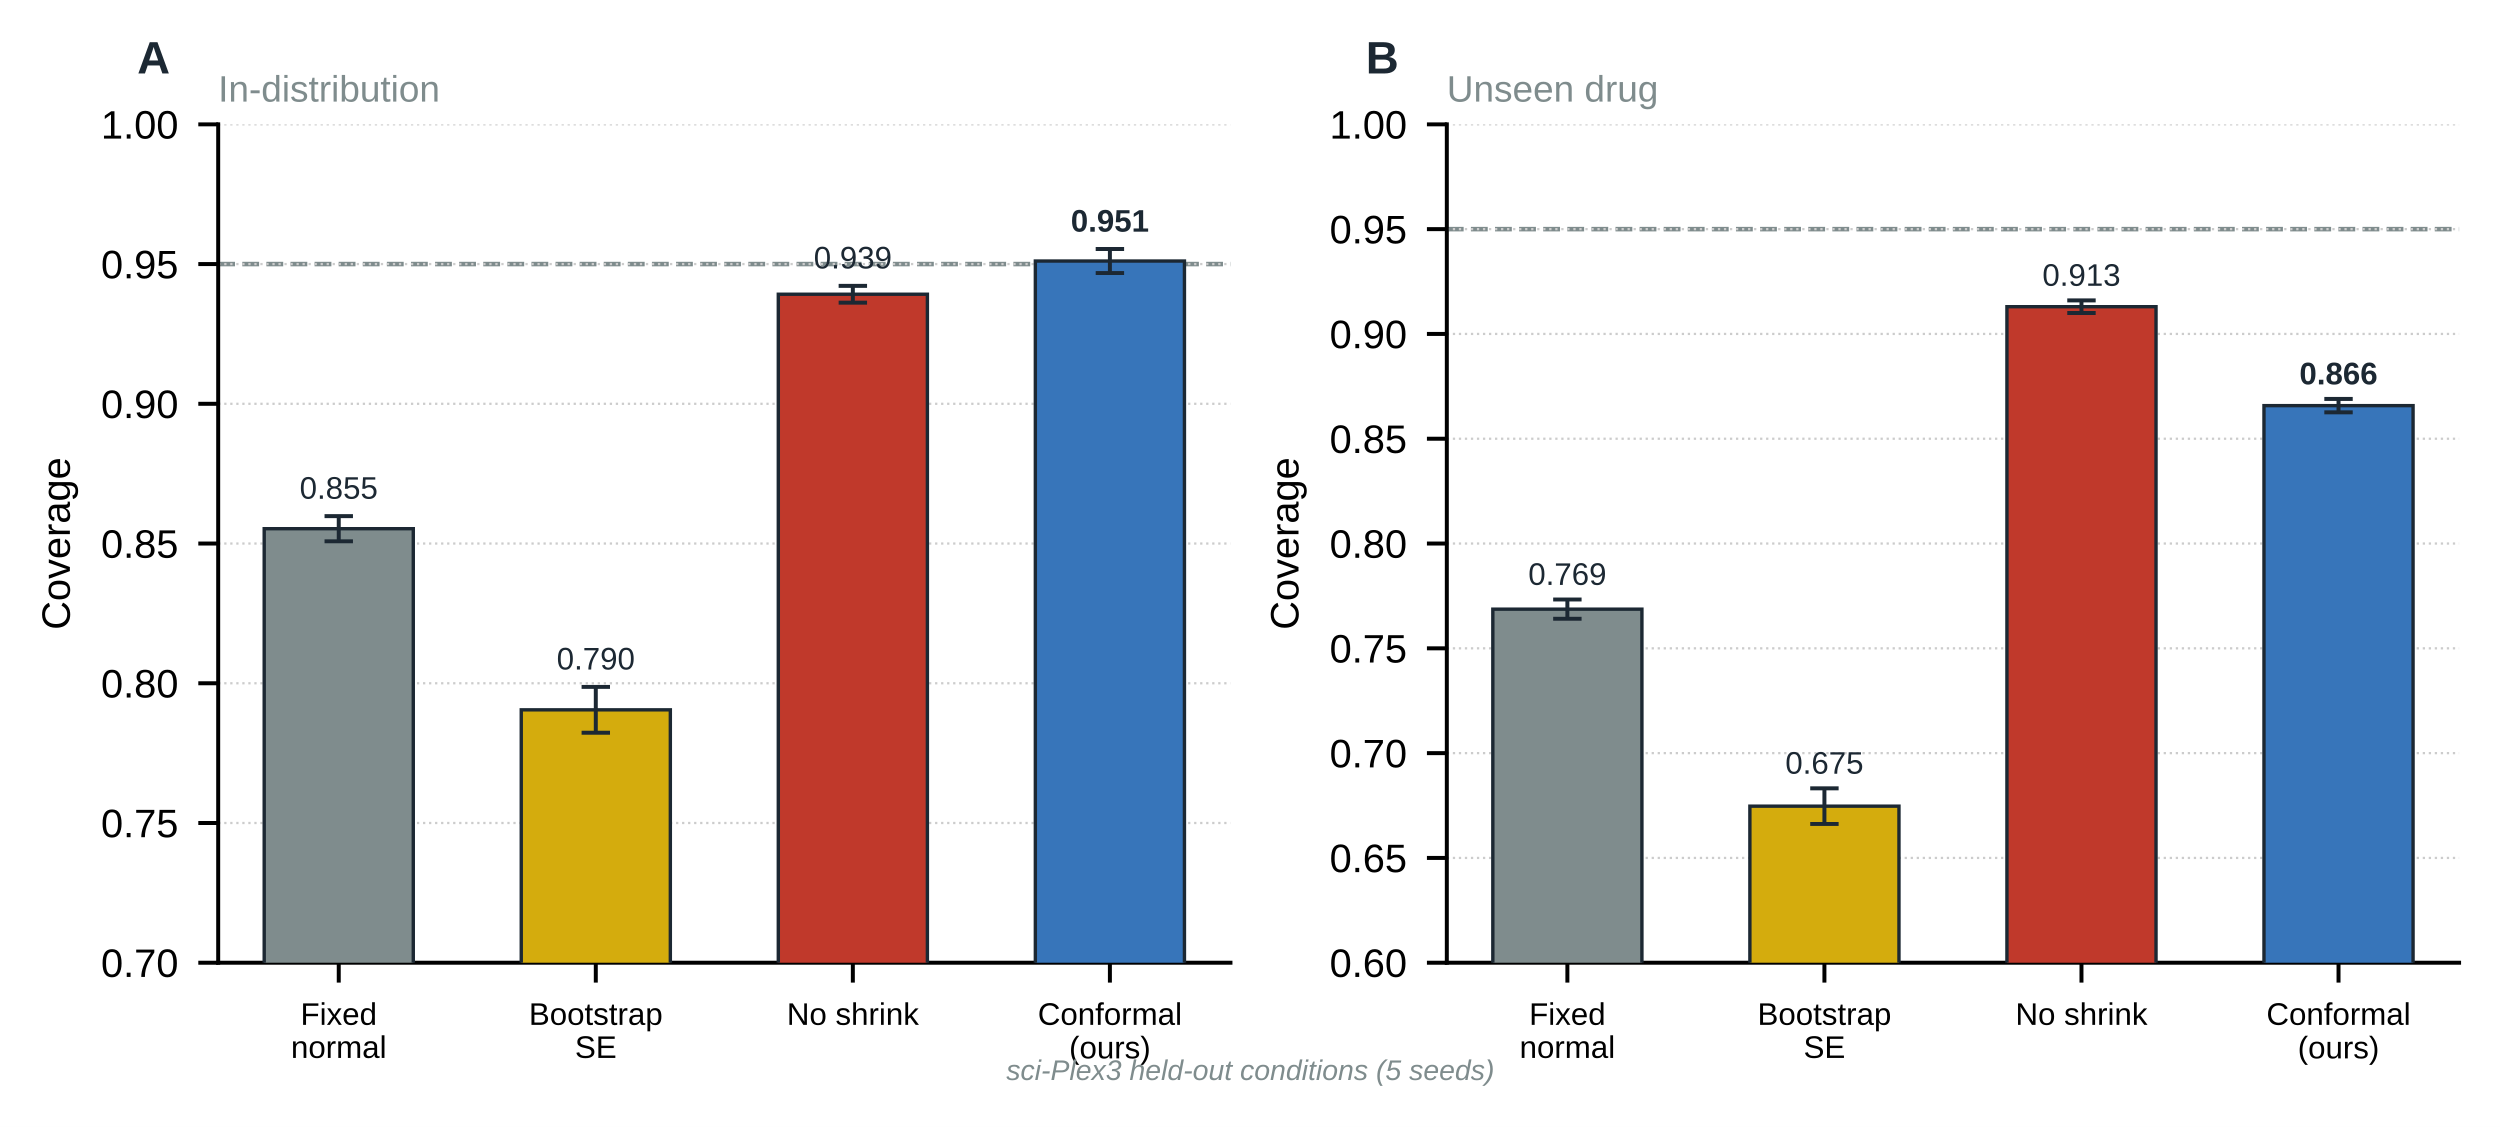
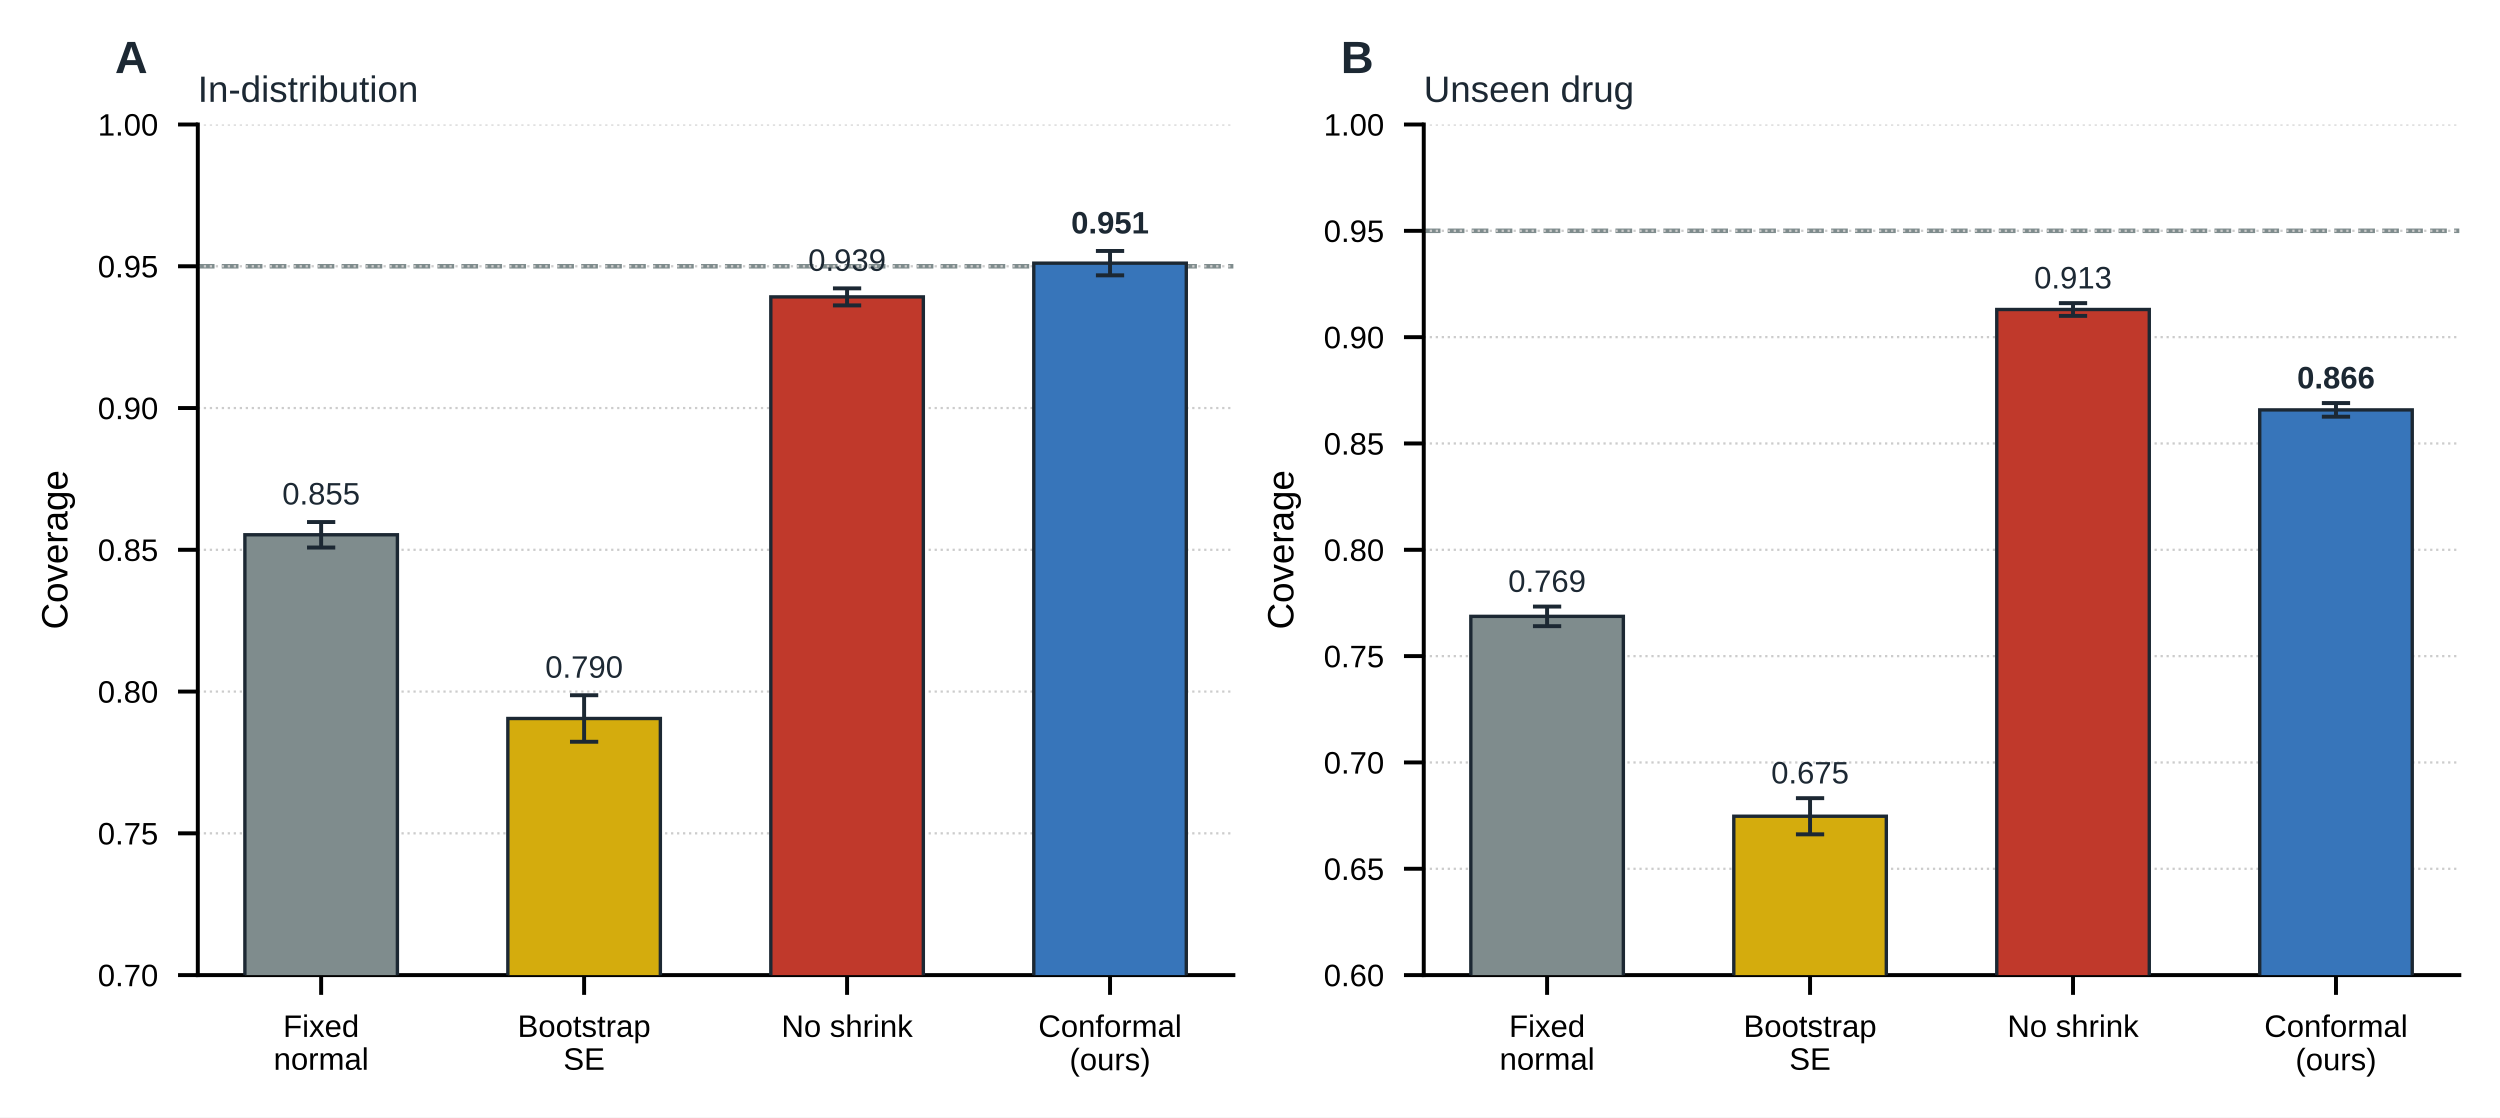
- <svg xmlns="http://www.w3.org/2000/svg" xmlns:xlink="http://www.w3.org/1999/xlink" width="439.892pt" height="198.288pt" viewBox="0 0 439.892 198.288" version="1.1">
+ <svg xmlns="http://www.w3.org/2000/svg" xmlns:xlink="http://www.w3.org/1999/xlink" width="442.383pt" height="197.739pt" viewBox="0 0 442.383 197.739" version="1.1">
  <defs>
    <style type="text/css">*{stroke-linejoin: round; stroke-linecap: butt}</style>
  </defs>
  <g id="figure_1">
    <g id="patch_1">
-       <path d="M 0 198.288  L 439.892 198.288  L 439.892 -0  L 0 -0  z " style="fill: #ffffff" />
+       <path d="M 0 197.739  L 442.383 197.739  L 442.383 0  L 0 0  z " style="fill: #ffffff" />
    </g>
    <g id="axes_1">
      <g id="patch_2">
-         <path d="M 38.392 169.397  L 216.507 169.397  L 216.507 21.881  L 38.392 21.881  z " style="fill: #ffffff" />
+         <path d="M 35.003 172.547  L 218.248 172.547  L 218.248 22.031  L 35.003 22.031  z " style="fill: #ffffff" />
      </g>
      <g id="line2d_1">
-         <path d="M 38.392 46.467  L 216.507 46.467  " clip-path="url(#pc725193082)" style="fill: none; stroke-dasharray: 2.96,1.28; stroke-dashoffset: 0; stroke: #7f8c8d; stroke-width: 0.8" />
+         <path d="M 35.003 47.117  L 218.248 47.117  " clip-path="url(#p42a625ec01)" style="fill: none; stroke-dasharray: 2.96,1.28; stroke-dashoffset: 0; stroke: #7f8c8d; stroke-width: 0.8" />
      </g>
      <g id="matplotlib.axis_1">
        <g id="xtick_1">
          <g id="line2d_2">
            <defs>
-               <path id="m125ea6225b" d="M 0 0  L 0 3.5  " style="stroke: #000000; stroke-width: 0.7" />
+               <path id="m4521c5d9b2" d="M 0 0  L 0 3.5  " style="stroke: #000000; stroke-width: 0.7" />
            </defs>
            <g>
-               <use xlink:href="#m125ea6225b" x="59.605" y="169.397" style="stroke: #000000; stroke-width: 0.7" />
+               <use xlink:href="#m4521c5d9b2" x="56.827" y="172.547" style="stroke: #000000; stroke-width: 0.7" />
            </g>
          </g>
          <g id="text_1">
-             <text style="font: 5.5px 'Arial', 'DejaVu Sans', 'Liberation Sans', sans-serif" transform="translate(52.88033 180.3337)">Fixed</text>
-             <text style="font: 5.5px 'Arial', 'DejaVu Sans', 'Liberation Sans', sans-serif" transform="translate(51.19939 186.1509)">normal</text>
+             <text style="font: 5.5px 'Arial', 'DejaVu Sans', 'Liberation Sans', sans-serif" transform="translate(50.10293 183.4837)">Fixed</text>
+             <text style="font: 5.5px 'Arial', 'DejaVu Sans', 'Liberation Sans', sans-serif" transform="translate(48.42199 189.3009)">normal</text>
          </g>
        </g>
        <g id="xtick_2">
          <g id="line2d_3">
            <g>
-               <use xlink:href="#m125ea6225b" x="104.834" y="169.397" style="stroke: #000000; stroke-width: 0.7" />
+               <use xlink:href="#m4521c5d9b2" x="103.36" y="172.547" style="stroke: #000000; stroke-width: 0.7" />
            </g>
          </g>
          <g id="text_2">
-             <text style="font: 5.5px 'Arial', 'DejaVu Sans', 'Liberation Sans', sans-serif" transform="translate(93.06433 180.3337)">Bootstrap</text>
-             <text style="font: 5.5px 'Arial', 'DejaVu Sans', 'Liberation Sans', sans-serif" transform="translate(101.1657 186.1509)">SE</text>
+             <text style="font: 5.5px 'Arial', 'DejaVu Sans', 'Liberation Sans', sans-serif" transform="translate(91.58962 183.4837)">Bootstrap</text>
+             <text style="font: 5.5px 'Arial', 'DejaVu Sans', 'Liberation Sans', sans-serif" transform="translate(99.69095 189.3009)">SE</text>
          </g>
        </g>
        <g id="xtick_3">
          <g id="line2d_4">
            <g>
-               <use xlink:href="#m125ea6225b" x="150.064" y="169.397" style="stroke: #000000; stroke-width: 0.7" />
+               <use xlink:href="#m4521c5d9b2" x="149.892" y="172.547" style="stroke: #000000; stroke-width: 0.7" />
            </g>
          </g>
          <g id="text_3">
-             <text style="font: 5.5px 'Arial', 'DejaVu Sans', 'Liberation Sans', sans-serif; text-anchor: middle" x="150.064" y="180.334" transform="rotate(-0 150.0641 180.3337)">No shrink</text>
+             <text style="font: 5.5px 'Arial', 'DejaVu Sans', 'Liberation Sans', sans-serif; text-anchor: middle" x="149.892" y="183.484" transform="rotate(-0 149.8921 183.4837)">No shrink</text>
          </g>
        </g>
        <g id="xtick_4">
          <g id="line2d_5">
            <g>
-               <use xlink:href="#m125ea6225b" x="195.294" y="169.397" style="stroke: #000000; stroke-width: 0.7" />
+               <use xlink:href="#m4521c5d9b2" x="196.425" y="172.547" style="stroke: #000000; stroke-width: 0.7" />
            </g>
          </g>
          <g id="text_4">
-             <text style="font: 5.5px 'Arial', 'DejaVu Sans', 'Liberation Sans', sans-serif" transform="translate(182.6096 180.3337)">Conformal</text>
-             <text style="font: 5.5px 'Arial', 'DejaVu Sans', 'Liberation Sans', sans-serif" transform="translate(188.1135 186.2314)">(ours)</text>
+             <text style="font: 5.5px 'Arial', 'DejaVu Sans', 'Liberation Sans', sans-serif" transform="translate(183.7403 183.4837)">Conformal</text>
+             <text style="font: 5.5px 'Arial', 'DejaVu Sans', 'Liberation Sans', sans-serif" transform="translate(189.2441 189.3814)">(ours)</text>
          </g>
        </g>
      </g>
      <g id="matplotlib.axis_2">
        <g id="ytick_1">
          <g id="line2d_6">
-             <path d="M 38.392 169.397  L 216.507 169.397  " clip-path="url(#pc725193082)" style="fill: none; stroke-dasharray: 0.4,0.66; stroke-dashoffset: 0; stroke: #cccccc; stroke-width: 0.4" />
+             <path d="M 35.003 172.547  L 218.248 172.547  " clip-path="url(#p42a625ec01)" style="fill: none; stroke-dasharray: 0.4,0.66; stroke-dashoffset: 0; stroke: #cccccc; stroke-width: 0.4" />
          </g>
          <g id="line2d_7">
            <defs>
-               <path id="ma4b1b950bd" d="M 0 0  L -3.5 0  " style="stroke: #000000; stroke-width: 0.7" />
+               <path id="m3a359bfdcd" d="M 0 0  L -3.5 0  " style="stroke: #000000; stroke-width: 0.7" />
            </defs>
            <g>
-               <use xlink:href="#ma4b1b950bd" x="38.392" y="169.397" style="stroke: #000000; stroke-width: 0.7" />
+               <use xlink:href="#m3a359bfdcd" x="35.003" y="172.547" style="stroke: #000000; stroke-width: 0.7" />
            </g>
          </g>
          <g id="text_5">
-             <text style="font: 7px 'Arial', 'DejaVu Sans', 'Liberation Sans', sans-serif; text-anchor: end" x="31.392" y="171.902" transform="rotate(-0 31.39172 171.9021)">0.70</text>
+             <text style="font: 5.5px 'Arial', 'DejaVu Sans', 'Liberation Sans', sans-serif; text-anchor: end" x="28.003" y="174.515" transform="rotate(-0 28.00336 174.5153)">0.70</text>
          </g>
        </g>
        <g id="ytick_2">
          <g id="line2d_8">
-             <path d="M 38.392 144.811  L 216.507 144.811  " clip-path="url(#pc725193082)" style="fill: none; stroke-dasharray: 0.4,0.66; stroke-dashoffset: 0; stroke: #cccccc; stroke-width: 0.4" />
+             <path d="M 35.003 147.461  L 218.248 147.461  " clip-path="url(#p42a625ec01)" style="fill: none; stroke-dasharray: 0.4,0.66; stroke-dashoffset: 0; stroke: #cccccc; stroke-width: 0.4" />
          </g>
          <g id="line2d_9">
            <g>
-               <use xlink:href="#ma4b1b950bd" x="38.392" y="144.811" style="stroke: #000000; stroke-width: 0.7" />
+               <use xlink:href="#m3a359bfdcd" x="35.003" y="147.461" style="stroke: #000000; stroke-width: 0.7" />
            </g>
          </g>
          <g id="text_6">
-             <text style="font: 7px 'Arial', 'DejaVu Sans', 'Liberation Sans', sans-serif; text-anchor: end" x="31.392" y="147.316" transform="rotate(-0 31.39172 147.3161)">0.75</text>
+             <text style="font: 5.5px 'Arial', 'DejaVu Sans', 'Liberation Sans', sans-serif; text-anchor: end" x="28.003" y="149.429" transform="rotate(-0 28.00336 149.4292)">0.75</text>
          </g>
        </g>
        <g id="ytick_3">
          <g id="line2d_10">
-             <path d="M 38.392 120.225  L 216.507 120.225  " clip-path="url(#pc725193082)" style="fill: none; stroke-dasharray: 0.4,0.66; stroke-dashoffset: 0; stroke: #cccccc; stroke-width: 0.4" />
+             <path d="M 35.003 122.375  L 218.248 122.375  " clip-path="url(#p42a625ec01)" style="fill: none; stroke-dasharray: 0.4,0.66; stroke-dashoffset: 0; stroke: #cccccc; stroke-width: 0.4" />
          </g>
          <g id="line2d_11">
            <g>
-               <use xlink:href="#ma4b1b950bd" x="38.392" y="120.225" style="stroke: #000000; stroke-width: 0.7" />
+               <use xlink:href="#m3a359bfdcd" x="35.003" y="122.375" style="stroke: #000000; stroke-width: 0.7" />
            </g>
          </g>
          <g id="text_7">
-             <text style="font: 7px 'Arial', 'DejaVu Sans', 'Liberation Sans', sans-serif; text-anchor: end" x="31.392" y="122.73" transform="rotate(-0 31.39172 122.7301)">0.80</text>
+             <text style="font: 5.5px 'Arial', 'DejaVu Sans', 'Liberation Sans', sans-serif; text-anchor: end" x="28.003" y="124.343" transform="rotate(-0 28.00336 124.3432)">0.80</text>
          </g>
        </g>
        <g id="ytick_4">
          <g id="line2d_12">
-             <path d="M 38.392 95.639  L 216.507 95.639  " clip-path="url(#pc725193082)" style="fill: none; stroke-dasharray: 0.4,0.66; stroke-dashoffset: 0; stroke: #cccccc; stroke-width: 0.4" />
+             <path d="M 35.003 97.289  L 218.248 97.289  " clip-path="url(#p42a625ec01)" style="fill: none; stroke-dasharray: 0.4,0.66; stroke-dashoffset: 0; stroke: #cccccc; stroke-width: 0.4" />
          </g>
          <g id="line2d_13">
            <g>
-               <use xlink:href="#ma4b1b950bd" x="38.392" y="95.639" style="stroke: #000000; stroke-width: 0.7" />
+               <use xlink:href="#m3a359bfdcd" x="35.003" y="97.289" style="stroke: #000000; stroke-width: 0.7" />
            </g>
          </g>
          <g id="text_8">
-             <text style="font: 7px 'Arial', 'DejaVu Sans', 'Liberation Sans', sans-serif; text-anchor: end" x="31.392" y="98.144" transform="rotate(-0 31.39172 98.14406)">0.85</text>
+             <text style="font: 5.5px 'Arial', 'DejaVu Sans', 'Liberation Sans', sans-serif; text-anchor: end" x="28.003" y="99.257" transform="rotate(-0 28.00336 99.25723)">0.85</text>
          </g>
        </g>
        <g id="ytick_5">
          <g id="line2d_14">
-             <path d="M 38.392 71.053  L 216.507 71.053  " clip-path="url(#pc725193082)" style="fill: none; stroke-dasharray: 0.4,0.66; stroke-dashoffset: 0; stroke: #cccccc; stroke-width: 0.4" />
+             <path d="M 35.003 72.203  L 218.248 72.203  " clip-path="url(#p42a625ec01)" style="fill: none; stroke-dasharray: 0.4,0.66; stroke-dashoffset: 0; stroke: #cccccc; stroke-width: 0.4" />
          </g>
          <g id="line2d_15">
            <g>
-               <use xlink:href="#ma4b1b950bd" x="38.392" y="71.053" style="stroke: #000000; stroke-width: 0.7" />
+               <use xlink:href="#m3a359bfdcd" x="35.003" y="72.203" style="stroke: #000000; stroke-width: 0.7" />
            </g>
          </g>
          <g id="text_9">
-             <text style="font: 7px 'Arial', 'DejaVu Sans', 'Liberation Sans', sans-serif; text-anchor: end" x="31.392" y="73.558" transform="rotate(-0 31.39172 73.55805)">0.90</text>
+             <text style="font: 5.5px 'Arial', 'DejaVu Sans', 'Liberation Sans', sans-serif; text-anchor: end" x="28.003" y="74.171" transform="rotate(-0 28.00336 74.17122)">0.90</text>
          </g>
        </g>
        <g id="ytick_6">
          <g id="line2d_16">
-             <path d="M 38.392 46.467  L 216.507 46.467  " clip-path="url(#pc725193082)" style="fill: none; stroke-dasharray: 0.4,0.66; stroke-dashoffset: 0; stroke: #cccccc; stroke-width: 0.4" />
+             <path d="M 35.003 47.117  L 218.248 47.117  " clip-path="url(#p42a625ec01)" style="fill: none; stroke-dasharray: 0.4,0.66; stroke-dashoffset: 0; stroke: #cccccc; stroke-width: 0.4" />
          </g>
          <g id="line2d_17">
            <g>
-               <use xlink:href="#ma4b1b950bd" x="38.392" y="46.467" style="stroke: #000000; stroke-width: 0.7" />
+               <use xlink:href="#m3a359bfdcd" x="35.003" y="47.117" style="stroke: #000000; stroke-width: 0.7" />
            </g>
          </g>
          <g id="text_10">
-             <text style="font: 7px 'Arial', 'DejaVu Sans', 'Liberation Sans', sans-serif; text-anchor: end" x="31.392" y="48.972" transform="rotate(-0 31.39172 48.97205)">0.95</text>
+             <text style="font: 5.5px 'Arial', 'DejaVu Sans', 'Liberation Sans', sans-serif; text-anchor: end" x="28.003" y="49.085" transform="rotate(-0 28.00336 49.08521)">0.95</text>
          </g>
        </g>
        <g id="ytick_7">
          <g id="line2d_18">
-             <path d="M 38.392 21.881  L 216.507 21.881  " clip-path="url(#pc725193082)" style="fill: none; stroke-dasharray: 0.4,0.66; stroke-dashoffset: 0; stroke: #cccccc; stroke-width: 0.4" />
+             <path d="M 35.003 22.031  L 218.248 22.031  " clip-path="url(#p42a625ec01)" style="fill: none; stroke-dasharray: 0.4,0.66; stroke-dashoffset: 0; stroke: #cccccc; stroke-width: 0.4" />
          </g>
          <g id="line2d_19">
            <g>
-               <use xlink:href="#ma4b1b950bd" x="38.392" y="21.881" style="stroke: #000000; stroke-width: 0.7" />
+               <use xlink:href="#m3a359bfdcd" x="35.003" y="22.031" style="stroke: #000000; stroke-width: 0.7" />
            </g>
          </g>
          <g id="text_11">
-             <text style="font: 7px 'Arial', 'DejaVu Sans', 'Liberation Sans', sans-serif; text-anchor: end" x="31.392" y="24.386" transform="rotate(-0 31.39172 24.38604)">1.00</text>
+             <text style="font: 5.5px 'Arial', 'DejaVu Sans', 'Liberation Sans', sans-serif; text-anchor: end" x="28.003" y="23.999" transform="rotate(-0 28.00336 23.9992)">1.00</text>
          </g>
        </g>
        <g id="text_12">
-           <text style="font: 7px 'Arial', 'DejaVu Sans', 'Liberation Sans', sans-serif; text-anchor: middle" x="12.296" y="95.639" transform="rotate(-90 12.29578 95.63883)">Coverage</text>
+           <text style="font: 6.5px 'Arial', 'DejaVu Sans', 'Liberation Sans', sans-serif; text-anchor: middle" x="11.932" y="97.289" transform="rotate(-90 11.9318 97.28883)">Coverage</text>
        </g>
      </g>
      <g id="patch_3">
-         <path d="M 38.392 169.397  L 38.392 21.881  " style="fill: none; stroke: #000000; stroke-width: 0.7; stroke-linejoin: miter; stroke-linecap: square" />
+         <path d="M 35.003 172.547  L 35.003 22.031  " style="fill: none; stroke: #000000; stroke-width: 0.7; stroke-linejoin: miter; stroke-linecap: square" />
      </g>
      <g id="patch_4">
-         <path d="M 38.392 169.397  L 216.507 169.397  " style="fill: none; stroke: #000000; stroke-width: 0.7; stroke-linejoin: miter; stroke-linecap: square" />
+         <path d="M 35.003 172.547  L 218.248 172.547  " style="fill: none; stroke: #000000; stroke-width: 0.7; stroke-linejoin: miter; stroke-linecap: square" />
      </g>
      <g id="patch_5">
-         <path d="M 46.488 513.601  L 72.721 513.601  L 72.721 93.033  L 46.488 93.033  z " clip-path="url(#pc725193082)" style="fill: #7f8c8d; stroke: #1c2833; stroke-width: 0.6; stroke-linejoin: miter" />
+         <path d="M 43.333 523.751  L 70.322 523.751  L 70.322 94.63  L 43.333 94.63  z " clip-path="url(#p42a625ec01)" style="fill: #7f8c8d; stroke: #1c2833; stroke-width: 0.6; stroke-linejoin: miter" />
      </g>
      <g id="patch_6">
-         <path d="M 91.718 513.601  L 117.951 513.601  L 117.951 124.896  L 91.718 124.896  z " clip-path="url(#pc725193082)" style="fill: #d4ac0d; stroke: #1c2833; stroke-width: 0.6; stroke-linejoin: miter" />
+         <path d="M 89.865 523.751  L 116.854 523.751  L 116.854 127.141  L 89.865 127.141  z " clip-path="url(#p42a625ec01)" style="fill: #d4ac0d; stroke: #1c2833; stroke-width: 0.6; stroke-linejoin: miter" />
      </g>
      <g id="patch_7">
-         <path d="M 136.948 513.601  L 163.181 513.601  L 163.181 51.777  L 136.948 51.777  z " clip-path="url(#pc725193082)" style="fill: #c0392b; stroke: #1c2833; stroke-width: 0.6; stroke-linejoin: miter" />
+         <path d="M 136.398 523.751  L 163.387 523.751  L 163.387 52.535  L 136.398 52.535  z " clip-path="url(#p42a625ec01)" style="fill: #c0392b; stroke: #1c2833; stroke-width: 0.6; stroke-linejoin: miter" />
      </g>
      <g id="patch_8">
-         <path d="M 182.177 513.601  L 208.411 513.601  L 208.411 45.926  L 182.177 45.926  z " clip-path="url(#pc725193082)" style="fill: #3775ba; stroke: #1c2833; stroke-width: 0.6; stroke-linejoin: miter" />
+         <path d="M 182.93 523.751  L 209.919 523.751  L 209.919 46.565  L 182.93 46.565  z " clip-path="url(#p42a625ec01)" style="fill: #3775ba; stroke: #1c2833; stroke-width: 0.6; stroke-linejoin: miter" />
      </g>
      <g id="text_13">
-         <text style="fill: #1c2833; font: 5.5px 'Arial', 'DejaVu Sans', 'Liberation Sans', sans-serif; text-anchor: middle" x="59.605" y="87.76" transform="rotate(-0 59.60451 87.75997)">0.855</text>
+         <text style="fill: #1c2833; font: 5.5px 'Arial', 'DejaVu Sans', 'Liberation Sans', sans-serif; text-anchor: middle" x="56.827" y="89.272" transform="rotate(-0 56.82711 89.27197)">0.855</text>
      </g>
      <g id="text_14">
-         <text style="fill: #1c2833; font: 5.5px 'Arial', 'DejaVu Sans', 'Liberation Sans', sans-serif; text-anchor: middle" x="104.834" y="117.804" transform="rotate(-0 104.8343 117.8041)">0.790</text>
+         <text style="fill: #1c2833; font: 5.5px 'Arial', 'DejaVu Sans', 'Liberation Sans', sans-serif; text-anchor: middle" x="103.36" y="119.927" transform="rotate(-0 103.3596 119.9271)">0.790</text>
      </g>
      <g id="text_15">
-         <text style="fill: #1c2833; font: 5.5px 'Arial', 'DejaVu Sans', 'Liberation Sans', sans-serif; text-anchor: middle" x="150.064" y="47.242" transform="rotate(-0 150.0641 47.24222)">0.939</text>
+         <text style="fill: #1c2833; font: 5.5px 'Arial', 'DejaVu Sans', 'Liberation Sans', sans-serif; text-anchor: middle" x="149.892" y="47.93" transform="rotate(-0 149.8921 47.93022)">0.939</text>
      </g>
      <g id="text_16">
-         <text style="fill: #1c2833; font: 700 5.5px 'Arial', 'DejaVu Sans', 'Liberation Sans', sans-serif; text-anchor: middle" x="195.294" y="40.759" transform="rotate(-0 195.294 40.75925)">0.951</text>
+         <text style="fill: #1c2833; font: 700 5.5px 'Arial', 'DejaVu Sans', 'Liberation Sans', sans-serif; text-anchor: middle" x="196.425" y="41.315" transform="rotate(-0 196.4247 41.31525)">0.951</text>
      </g>
      <g id="text_17">
-         <text style="fill: #1c2833; font: 700 8px 'Arial', 'DejaVu Sans', 'Liberation Sans', sans-serif; text-anchor: start" x="24.143" y="12.926" transform="rotate(-0 24.14252 12.92625)">A</text>
+         <text style="fill: #1c2833; font: 700 8px 'Arial', 'DejaVu Sans', 'Liberation Sans', sans-serif; text-anchor: start" x="20.344" y="12.926" transform="rotate(-0 20.34376 12.92625)">A</text>
      </g>
      <g id="text_18">
-         <text style="fill: #7f8c8d; font: 6.5px 'Arial', 'DejaVu Sans', 'Liberation Sans', sans-serif; text-anchor: start" x="38.392" y="17.881" transform="rotate(-0 38.39172 17.8808)">In-distribution</text>
+         <text style="fill: #1c2833; font: 6.5px 'Arial', 'DejaVu Sans', 'Liberation Sans', sans-serif; text-anchor: start" x="35.003" y="18.031" transform="rotate(-0 35.00336 18.0308)">In-distribution</text>
      </g>
      <g id="LineCollection_1">
-         <path d="M 59.605 95.245  L 59.605 90.82  " clip-path="url(#pc725193082)" style="fill: none; stroke: #1c2833; stroke-width: 0.7" />
-         <path d="M 104.834 128.928  L 104.834 120.864  " clip-path="url(#pc725193082)" style="fill: none; stroke: #1c2833; stroke-width: 0.7" />
-         <path d="M 150.064 53.253  L 150.064 50.302  " clip-path="url(#pc725193082)" style="fill: none; stroke: #1c2833; stroke-width: 0.7" />
-         <path d="M 195.294 48.04  L 195.294 43.812  " clip-path="url(#pc725193082)" style="fill: none; stroke: #1c2833; stroke-width: 0.7" />
+         <path d="M 56.827 96.887  L 56.827 92.372  " clip-path="url(#p42a625ec01)" style="fill: none; stroke: #1c2833; stroke-width: 0.7" />
+         <path d="M 103.36 131.255  L 103.36 123.027  " clip-path="url(#p42a625ec01)" style="fill: none; stroke: #1c2833; stroke-width: 0.7" />
+         <path d="M 149.892 54.041  L 149.892 51.03  " clip-path="url(#p42a625ec01)" style="fill: none; stroke: #1c2833; stroke-width: 0.7" />
+         <path d="M 196.425 48.722  L 196.425 44.408  " clip-path="url(#p42a625ec01)" style="fill: none; stroke: #1c2833; stroke-width: 0.7" />
      </g>
      <g id="line2d_20">
        <defs>
-           <path id="mcd67c78ed5" d="M 2.5 0  L -2.5 -0  " style="stroke: #1c2833; stroke-width: 0.7" />
+           <path id="m7780a37cf4" d="M 2.5 0  L -2.5 -0  " style="stroke: #1c2833; stroke-width: 0.7" />
        </defs>
-         <g clip-path="url(#pc725193082)">
-           <use xlink:href="#mcd67c78ed5" x="59.605" y="95.245" style="fill: #1c2833; stroke: #1c2833; stroke-width: 0.7" />
-           <use xlink:href="#mcd67c78ed5" x="104.834" y="128.928" style="fill: #1c2833; stroke: #1c2833; stroke-width: 0.7" />
-           <use xlink:href="#mcd67c78ed5" x="150.064" y="53.253" style="fill: #1c2833; stroke: #1c2833; stroke-width: 0.7" />
-           <use xlink:href="#mcd67c78ed5" x="195.294" y="48.04" style="fill: #1c2833; stroke: #1c2833; stroke-width: 0.7" />
+         <g clip-path="url(#p42a625ec01)">
+           <use xlink:href="#m7780a37cf4" x="56.827" y="96.887" style="fill: #1c2833; stroke: #1c2833; stroke-width: 0.7" />
+           <use xlink:href="#m7780a37cf4" x="103.36" y="131.255" style="fill: #1c2833; stroke: #1c2833; stroke-width: 0.7" />
+           <use xlink:href="#m7780a37cf4" x="149.892" y="54.041" style="fill: #1c2833; stroke: #1c2833; stroke-width: 0.7" />
+           <use xlink:href="#m7780a37cf4" x="196.425" y="48.722" style="fill: #1c2833; stroke: #1c2833; stroke-width: 0.7" />
        </g>
      </g>
      <g id="line2d_21">
-         <g clip-path="url(#pc725193082)">
-           <use xlink:href="#mcd67c78ed5" x="59.605" y="90.82" style="fill: #1c2833; stroke: #1c2833; stroke-width: 0.7" />
-           <use xlink:href="#mcd67c78ed5" x="104.834" y="120.864" style="fill: #1c2833; stroke: #1c2833; stroke-width: 0.7" />
-           <use xlink:href="#mcd67c78ed5" x="150.064" y="50.302" style="fill: #1c2833; stroke: #1c2833; stroke-width: 0.7" />
-           <use xlink:href="#mcd67c78ed5" x="195.294" y="43.812" style="fill: #1c2833; stroke: #1c2833; stroke-width: 0.7" />
+         <g clip-path="url(#p42a625ec01)">
+           <use xlink:href="#m7780a37cf4" x="56.827" y="92.372" style="fill: #1c2833; stroke: #1c2833; stroke-width: 0.7" />
+           <use xlink:href="#m7780a37cf4" x="103.36" y="123.027" style="fill: #1c2833; stroke: #1c2833; stroke-width: 0.7" />
+           <use xlink:href="#m7780a37cf4" x="149.892" y="51.03" style="fill: #1c2833; stroke: #1c2833; stroke-width: 0.7" />
+           <use xlink:href="#m7780a37cf4" x="196.425" y="44.408" style="fill: #1c2833; stroke: #1c2833; stroke-width: 0.7" />
        </g>
      </g>
    </g>
    <g id="axes_2">
      <g id="patch_9">
-         <path d="M 254.577 169.397  L 432.692 169.397  L 432.692 21.881  L 254.577 21.881  z " style="fill: #ffffff" />
+         <path d="M 251.938 172.547  L 435.183 172.547  L 435.183 22.031  L 251.938 22.031  z " style="fill: #ffffff" />
      </g>
      <g id="line2d_22">
-         <path d="M 254.577 40.32  L 432.692 40.32  " clip-path="url(#p5e04d0dfff)" style="fill: none; stroke-dasharray: 2.96,1.28; stroke-dashoffset: 0; stroke: #7f8c8d; stroke-width: 0.8" />
+         <path d="M 251.938 40.845  L 435.183 40.845  " clip-path="url(#pa35347f9c4)" style="fill: none; stroke-dasharray: 2.96,1.28; stroke-dashoffset: 0; stroke: #7f8c8d; stroke-width: 0.8" />
      </g>
      <g id="matplotlib.axis_3">
        <g id="xtick_5">
          <g id="line2d_23">
            <g>
-               <use xlink:href="#m125ea6225b" x="275.79" y="169.397" style="stroke: #000000; stroke-width: 0.7" />
+               <use xlink:href="#m4521c5d9b2" x="273.762" y="172.547" style="stroke: #000000; stroke-width: 0.7" />
            </g>
          </g>
          <g id="text_19">
-             <text style="font: 5.5px 'Arial', 'DejaVu Sans', 'Liberation Sans', sans-serif" transform="translate(269.0654 180.3337)">Fixed</text>
-             <text style="font: 5.5px 'Arial', 'DejaVu Sans', 'Liberation Sans', sans-serif" transform="translate(267.3844 186.1509)">normal</text>
+             <text style="font: 5.5px 'Arial', 'DejaVu Sans', 'Liberation Sans', sans-serif" transform="translate(267.038 183.4837)">Fixed</text>
+             <text style="font: 5.5px 'Arial', 'DejaVu Sans', 'Liberation Sans', sans-serif" transform="translate(265.357 189.3009)">normal</text>
          </g>
        </g>
        <g id="xtick_6">
          <g id="line2d_24">
            <g>
-               <use xlink:href="#m125ea6225b" x="321.019" y="169.397" style="stroke: #000000; stroke-width: 0.7" />
+               <use xlink:href="#m4521c5d9b2" x="320.295" y="172.547" style="stroke: #000000; stroke-width: 0.7" />
            </g>
          </g>
          <g id="text_20">
-             <text style="font: 5.5px 'Arial', 'DejaVu Sans', 'Liberation Sans', sans-serif" transform="translate(309.2494 180.3337)">Bootstrap</text>
-             <text style="font: 5.5px 'Arial', 'DejaVu Sans', 'Liberation Sans', sans-serif" transform="translate(317.3507 186.1509)">SE</text>
+             <text style="font: 5.5px 'Arial', 'DejaVu Sans', 'Liberation Sans', sans-serif" transform="translate(308.5247 183.4837)">Bootstrap</text>
+             <text style="font: 5.5px 'Arial', 'DejaVu Sans', 'Liberation Sans', sans-serif" transform="translate(316.626 189.3009)">SE</text>
          </g>
        </g>
        <g id="xtick_7">
          <g id="line2d_25">
            <g>
-               <use xlink:href="#m125ea6225b" x="366.249" y="169.397" style="stroke: #000000; stroke-width: 0.7" />
+               <use xlink:href="#m4521c5d9b2" x="366.827" y="172.547" style="stroke: #000000; stroke-width: 0.7" />
            </g>
          </g>
          <g id="text_21">
-             <text style="font: 5.5px 'Arial', 'DejaVu Sans', 'Liberation Sans', sans-serif; text-anchor: middle" x="366.249" y="180.334" transform="rotate(-0 366.2492 180.3337)">No shrink</text>
+             <text style="font: 5.5px 'Arial', 'DejaVu Sans', 'Liberation Sans', sans-serif; text-anchor: middle" x="366.827" y="183.484" transform="rotate(-0 366.8272 183.4837)">No shrink</text>
          </g>
        </g>
        <g id="xtick_8">
          <g id="line2d_26">
            <g>
-               <use xlink:href="#m125ea6225b" x="411.479" y="169.397" style="stroke: #000000; stroke-width: 0.7" />
+               <use xlink:href="#m4521c5d9b2" x="413.36" y="172.547" style="stroke: #000000; stroke-width: 0.7" />
            </g>
          </g>
          <g id="text_22">
-             <text style="font: 5.5px 'Arial', 'DejaVu Sans', 'Liberation Sans', sans-serif" transform="translate(398.7946 180.3337)">Conformal</text>
-             <text style="font: 5.5px 'Arial', 'DejaVu Sans', 'Liberation Sans', sans-serif" transform="translate(404.2985 186.2314)">(ours)</text>
+             <text style="font: 5.5px 'Arial', 'DejaVu Sans', 'Liberation Sans', sans-serif" transform="translate(400.6753 183.4837)">Conformal</text>
+             <text style="font: 5.5px 'Arial', 'DejaVu Sans', 'Liberation Sans', sans-serif" transform="translate(406.1792 189.3814)">(ours)</text>
          </g>
        </g>
      </g>
      <g id="matplotlib.axis_4">
        <g id="ytick_8">
          <g id="line2d_27">
-             <path d="M 254.577 169.397  L 432.692 169.397  " clip-path="url(#p5e04d0dfff)" style="fill: none; stroke-dasharray: 0.4,0.66; stroke-dashoffset: 0; stroke: #cccccc; stroke-width: 0.4" />
+             <path d="M 251.938 172.547  L 435.183 172.547  " clip-path="url(#pa35347f9c4)" style="fill: none; stroke-dasharray: 0.4,0.66; stroke-dashoffset: 0; stroke: #cccccc; stroke-width: 0.4" />
          </g>
          <g id="line2d_28">
            <g>
-               <use xlink:href="#ma4b1b950bd" x="254.577" y="169.397" style="stroke: #000000; stroke-width: 0.7" />
+               <use xlink:href="#m3a359bfdcd" x="251.938" y="172.547" style="stroke: #000000; stroke-width: 0.7" />
            </g>
          </g>
          <g id="text_23">
-             <text style="font: 7px 'Arial', 'DejaVu Sans', 'Liberation Sans', sans-serif; text-anchor: end" x="247.577" y="171.902" transform="rotate(-0 247.5768 171.9021)">0.60</text>
+             <text style="font: 5.5px 'Arial', 'DejaVu Sans', 'Liberation Sans', sans-serif; text-anchor: end" x="244.938" y="174.515" transform="rotate(-0 244.9384 174.5153)">0.60</text>
          </g>
        </g>
        <g id="ytick_9">
          <g id="line2d_29">
-             <path d="M 254.577 150.957  L 432.692 150.957  " clip-path="url(#p5e04d0dfff)" style="fill: none; stroke-dasharray: 0.4,0.66; stroke-dashoffset: 0; stroke: #cccccc; stroke-width: 0.4" />
+             <path d="M 251.938 153.732  L 435.183 153.732  " clip-path="url(#pa35347f9c4)" style="fill: none; stroke-dasharray: 0.4,0.66; stroke-dashoffset: 0; stroke: #cccccc; stroke-width: 0.4" />
          </g>
          <g id="line2d_30">
            <g>
-               <use xlink:href="#ma4b1b950bd" x="254.577" y="150.957" style="stroke: #000000; stroke-width: 0.7" />
+               <use xlink:href="#m3a359bfdcd" x="251.938" y="153.732" style="stroke: #000000; stroke-width: 0.7" />
            </g>
          </g>
          <g id="text_24">
-             <text style="font: 7px 'Arial', 'DejaVu Sans', 'Liberation Sans', sans-serif; text-anchor: end" x="247.577" y="153.463" transform="rotate(-0 247.5768 153.4626)">0.65</text>
+             <text style="font: 5.5px 'Arial', 'DejaVu Sans', 'Liberation Sans', sans-serif; text-anchor: end" x="244.938" y="155.701" transform="rotate(-0 244.9384 155.7007)">0.65</text>
          </g>
        </g>
        <g id="ytick_10">
          <g id="line2d_31">
-             <path d="M 254.577 132.518  L 432.692 132.518  " clip-path="url(#p5e04d0dfff)" style="fill: none; stroke-dasharray: 0.4,0.66; stroke-dashoffset: 0; stroke: #cccccc; stroke-width: 0.4" />
+             <path d="M 251.938 134.918  L 435.183 134.918  " clip-path="url(#pa35347f9c4)" style="fill: none; stroke-dasharray: 0.4,0.66; stroke-dashoffset: 0; stroke: #cccccc; stroke-width: 0.4" />
          </g>
          <g id="line2d_32">
            <g>
-               <use xlink:href="#ma4b1b950bd" x="254.577" y="132.518" style="stroke: #000000; stroke-width: 0.7" />
+               <use xlink:href="#m3a359bfdcd" x="251.938" y="134.918" style="stroke: #000000; stroke-width: 0.7" />
            </g>
          </g>
          <g id="text_25">
-             <text style="font: 7px 'Arial', 'DejaVu Sans', 'Liberation Sans', sans-serif; text-anchor: end" x="247.577" y="135.023" transform="rotate(-0 247.5768 135.0231)">0.70</text>
+             <text style="font: 5.5px 'Arial', 'DejaVu Sans', 'Liberation Sans', sans-serif; text-anchor: end" x="244.938" y="136.886" transform="rotate(-0 244.9384 136.8862)">0.70</text>
          </g>
        </g>
        <g id="ytick_11">
          <g id="line2d_33">
-             <path d="M 254.577 114.078  L 432.692 114.078  " clip-path="url(#p5e04d0dfff)" style="fill: none; stroke-dasharray: 0.4,0.66; stroke-dashoffset: 0; stroke: #cccccc; stroke-width: 0.4" />
+             <path d="M 251.938 116.103  L 435.183 116.103  " clip-path="url(#pa35347f9c4)" style="fill: none; stroke-dasharray: 0.4,0.66; stroke-dashoffset: 0; stroke: #cccccc; stroke-width: 0.4" />
          </g>
          <g id="line2d_34">
            <g>
-               <use xlink:href="#ma4b1b950bd" x="254.577" y="114.078" style="stroke: #000000; stroke-width: 0.7" />
+               <use xlink:href="#m3a359bfdcd" x="251.938" y="116.103" style="stroke: #000000; stroke-width: 0.7" />
            </g>
          </g>
          <g id="text_26">
-             <text style="font: 7px 'Arial', 'DejaVu Sans', 'Liberation Sans', sans-serif; text-anchor: end" x="247.577" y="116.584" transform="rotate(-0 247.5768 116.5836)">0.75</text>
+             <text style="font: 5.5px 'Arial', 'DejaVu Sans', 'Liberation Sans', sans-serif; text-anchor: end" x="244.938" y="118.072" transform="rotate(-0 244.9384 118.0717)">0.75</text>
          </g>
        </g>
        <g id="ytick_12">
          <g id="line2d_35">
-             <path d="M 254.577 95.639  L 432.692 95.639  " clip-path="url(#p5e04d0dfff)" style="fill: none; stroke-dasharray: 0.4,0.66; stroke-dashoffset: 0; stroke: #cccccc; stroke-width: 0.4" />
+             <path d="M 251.938 97.289  L 435.183 97.289  " clip-path="url(#pa35347f9c4)" style="fill: none; stroke-dasharray: 0.4,0.66; stroke-dashoffset: 0; stroke: #cccccc; stroke-width: 0.4" />
          </g>
          <g id="line2d_36">
            <g>
-               <use xlink:href="#ma4b1b950bd" x="254.577" y="95.639" style="stroke: #000000; stroke-width: 0.7" />
+               <use xlink:href="#m3a359bfdcd" x="251.938" y="97.289" style="stroke: #000000; stroke-width: 0.7" />
            </g>
          </g>
          <g id="text_27">
-             <text style="font: 7px 'Arial', 'DejaVu Sans', 'Liberation Sans', sans-serif; text-anchor: end" x="247.577" y="98.144" transform="rotate(-0 247.5768 98.14406)">0.80</text>
+             <text style="font: 5.5px 'Arial', 'DejaVu Sans', 'Liberation Sans', sans-serif; text-anchor: end" x="244.938" y="99.257" transform="rotate(-0 244.9384 99.25723)">0.80</text>
          </g>
        </g>
        <g id="ytick_13">
          <g id="line2d_37">
-             <path d="M 254.577 77.199  L 432.692 77.199  " clip-path="url(#p5e04d0dfff)" style="fill: none; stroke-dasharray: 0.4,0.66; stroke-dashoffset: 0; stroke: #cccccc; stroke-width: 0.4" />
+             <path d="M 251.938 78.474  L 435.183 78.474  " clip-path="url(#pa35347f9c4)" style="fill: none; stroke-dasharray: 0.4,0.66; stroke-dashoffset: 0; stroke: #cccccc; stroke-width: 0.4" />
          </g>
          <g id="line2d_38">
            <g>
-               <use xlink:href="#ma4b1b950bd" x="254.577" y="77.199" style="stroke: #000000; stroke-width: 0.7" />
+               <use xlink:href="#m3a359bfdcd" x="251.938" y="78.474" style="stroke: #000000; stroke-width: 0.7" />
            </g>
          </g>
          <g id="text_28">
-             <text style="font: 7px 'Arial', 'DejaVu Sans', 'Liberation Sans', sans-serif; text-anchor: end" x="247.577" y="79.705" transform="rotate(-0 247.5768 79.70456)">0.85</text>
+             <text style="font: 5.5px 'Arial', 'DejaVu Sans', 'Liberation Sans', sans-serif; text-anchor: end" x="244.938" y="80.443" transform="rotate(-0 244.9384 80.44272)">0.85</text>
          </g>
        </g>
        <g id="ytick_14">
          <g id="line2d_39">
-             <path d="M 254.577 58.76  L 432.692 58.76  " clip-path="url(#p5e04d0dfff)" style="fill: none; stroke-dasharray: 0.4,0.66; stroke-dashoffset: 0; stroke: #cccccc; stroke-width: 0.4" />
+             <path d="M 251.938 59.66  L 435.183 59.66  " clip-path="url(#pa35347f9c4)" style="fill: none; stroke-dasharray: 0.4,0.66; stroke-dashoffset: 0; stroke: #cccccc; stroke-width: 0.4" />
          </g>
          <g id="line2d_40">
            <g>
-               <use xlink:href="#ma4b1b950bd" x="254.577" y="58.76" style="stroke: #000000; stroke-width: 0.7" />
+               <use xlink:href="#m3a359bfdcd" x="251.938" y="59.66" style="stroke: #000000; stroke-width: 0.7" />
            </g>
          </g>
          <g id="text_29">
-             <text style="font: 7px 'Arial', 'DejaVu Sans', 'Liberation Sans', sans-serif; text-anchor: end" x="247.577" y="61.265" transform="rotate(-0 247.5768 61.26505)">0.90</text>
+             <text style="font: 5.5px 'Arial', 'DejaVu Sans', 'Liberation Sans', sans-serif; text-anchor: end" x="244.938" y="61.628" transform="rotate(-0 244.9384 61.62821)">0.90</text>
          </g>
        </g>
        <g id="ytick_15">
          <g id="line2d_41">
-             <path d="M 254.577 40.32  L 432.692 40.32  " clip-path="url(#p5e04d0dfff)" style="fill: none; stroke-dasharray: 0.4,0.66; stroke-dashoffset: 0; stroke: #cccccc; stroke-width: 0.4" />
+             <path d="M 251.938 40.845  L 435.183 40.845  " clip-path="url(#pa35347f9c4)" style="fill: none; stroke-dasharray: 0.4,0.66; stroke-dashoffset: 0; stroke: #cccccc; stroke-width: 0.4" />
          </g>
          <g id="line2d_42">
            <g>
-               <use xlink:href="#ma4b1b950bd" x="254.577" y="40.32" style="stroke: #000000; stroke-width: 0.7" />
+               <use xlink:href="#m3a359bfdcd" x="251.938" y="40.845" style="stroke: #000000; stroke-width: 0.7" />
            </g>
          </g>
          <g id="text_30">
-             <text style="font: 7px 'Arial', 'DejaVu Sans', 'Liberation Sans', sans-serif; text-anchor: end" x="247.577" y="42.826" transform="rotate(-0 247.5768 42.82554)">0.95</text>
+             <text style="font: 5.5px 'Arial', 'DejaVu Sans', 'Liberation Sans', sans-serif; text-anchor: end" x="244.938" y="42.814" transform="rotate(-0 244.9384 42.81371)">0.95</text>
          </g>
        </g>
        <g id="ytick_16">
          <g id="line2d_43">
-             <path d="M 254.577 21.881  L 432.692 21.881  " clip-path="url(#p5e04d0dfff)" style="fill: none; stroke-dasharray: 0.4,0.66; stroke-dashoffset: 0; stroke: #cccccc; stroke-width: 0.4" />
+             <path d="M 251.938 22.031  L 435.183 22.031  " clip-path="url(#pa35347f9c4)" style="fill: none; stroke-dasharray: 0.4,0.66; stroke-dashoffset: 0; stroke: #cccccc; stroke-width: 0.4" />
          </g>
          <g id="line2d_44">
            <g>
-               <use xlink:href="#ma4b1b950bd" x="254.577" y="21.881" style="stroke: #000000; stroke-width: 0.7" />
+               <use xlink:href="#m3a359bfdcd" x="251.938" y="22.031" style="stroke: #000000; stroke-width: 0.7" />
            </g>
          </g>
          <g id="text_31">
-             <text style="font: 7px 'Arial', 'DejaVu Sans', 'Liberation Sans', sans-serif; text-anchor: end" x="247.577" y="24.386" transform="rotate(-0 247.5768 24.38604)">1.00</text>
+             <text style="font: 5.5px 'Arial', 'DejaVu Sans', 'Liberation Sans', sans-serif; text-anchor: end" x="244.938" y="23.999" transform="rotate(-0 244.9384 23.9992)">1.00</text>
          </g>
        </g>
        <g id="text_32">
-           <text style="font: 7px 'Arial', 'DejaVu Sans', 'Liberation Sans', sans-serif; text-anchor: middle" x="228.481" y="95.639" transform="rotate(-90 228.4808 95.63883)">Coverage</text>
+           <text style="font: 6.5px 'Arial', 'DejaVu Sans', 'Liberation Sans', sans-serif; text-anchor: middle" x="228.867" y="97.289" transform="rotate(-90 228.8668 97.28883)">Coverage</text>
        </g>
      </g>
      <g id="patch_10">
-         <path d="M 254.577 169.397  L 254.577 21.881  " style="fill: none; stroke: #000000; stroke-width: 0.7; stroke-linejoin: miter; stroke-linecap: square" />
+         <path d="M 251.938 172.547  L 251.938 22.031  " style="fill: none; stroke: #000000; stroke-width: 0.7; stroke-linejoin: miter; stroke-linecap: square" />
      </g>
      <g id="patch_11">
-         <path d="M 254.577 169.397  L 432.692 169.397  " style="fill: none; stroke: #000000; stroke-width: 0.7; stroke-linejoin: miter; stroke-linecap: square" />
+         <path d="M 251.938 172.547  L 435.183 172.547  " style="fill: none; stroke: #000000; stroke-width: 0.7; stroke-linejoin: miter; stroke-linecap: square" />
      </g>
      <g id="patch_12">
-         <path d="M 262.673 390.671  L 288.906 390.671  L 288.906 107.182  L 262.673 107.182  z " clip-path="url(#p5e04d0dfff)" style="fill: #7f8c8d; stroke: #1c2833; stroke-width: 0.6; stroke-linejoin: miter" />
+         <path d="M 260.268 398.321  L 287.257 398.321  L 287.257 109.067  L 260.268 109.067  z " clip-path="url(#pa35347f9c4)" style="fill: #7f8c8d; stroke: #1c2833; stroke-width: 0.6; stroke-linejoin: miter" />
      </g>
      <g id="patch_13">
-         <path d="M 307.903 390.671  L 334.136 390.671  L 334.136 141.848  L 307.903 141.848  z " clip-path="url(#p5e04d0dfff)" style="fill: #d4ac0d; stroke: #1c2833; stroke-width: 0.6; stroke-linejoin: miter" />
+         <path d="M 306.8 398.321  L 333.789 398.321  L 333.789 144.438  L 306.8 144.438  z " clip-path="url(#pa35347f9c4)" style="fill: #d4ac0d; stroke: #1c2833; stroke-width: 0.6; stroke-linejoin: miter" />
      </g>
      <g id="patch_14">
-         <path d="M 353.133 390.671  L 379.366 390.671  L 379.366 53.966  L 353.133 53.966  z " clip-path="url(#p5e04d0dfff)" style="fill: #c0392b; stroke: #1c2833; stroke-width: 0.6; stroke-linejoin: miter" />
+         <path d="M 353.333 398.321  L 380.322 398.321  L 380.322 54.768  L 353.333 54.768  z " clip-path="url(#pa35347f9c4)" style="fill: #c0392b; stroke: #1c2833; stroke-width: 0.6; stroke-linejoin: miter" />
      </g>
      <g id="patch_15">
-         <path d="M 398.362 390.671  L 424.596 390.671  L 424.596 71.372  L 398.362 71.372  z " clip-path="url(#p5e04d0dfff)" style="fill: #3775ba; stroke: #1c2833; stroke-width: 0.6; stroke-linejoin: miter" />
+         <path d="M 399.865 398.321  L 426.854 398.321  L 426.854 72.529  L 399.865 72.529  z " clip-path="url(#pa35347f9c4)" style="fill: #3775ba; stroke: #1c2833; stroke-width: 0.6; stroke-linejoin: miter" />
      </g>
      <g id="text_33">
-         <text style="fill: #1c2833; font: 5.5px 'Arial', 'DejaVu Sans', 'Liberation Sans', sans-serif; text-anchor: middle" x="275.79" y="102.917" transform="rotate(-0 275.7895 102.9172)">0.769</text>
+         <text style="fill: #1c2833; font: 5.5px 'Arial', 'DejaVu Sans', 'Liberation Sans', sans-serif; text-anchor: middle" x="273.762" y="104.737" transform="rotate(-0 273.7621 104.7375)">0.769</text>
      </g>
      <g id="text_34">
-         <text style="fill: #1c2833; font: 5.5px 'Arial', 'DejaVu Sans', 'Liberation Sans', sans-serif; text-anchor: middle" x="321.019" y="136.145" transform="rotate(-0 321.0194 136.1452)">0.675</text>
+         <text style="fill: #1c2833; font: 5.5px 'Arial', 'DejaVu Sans', 'Liberation Sans', sans-serif; text-anchor: middle" x="320.295" y="138.641" transform="rotate(-0 320.2947 138.6412)">0.675</text>
      </g>
      <g id="text_35">
-         <text style="fill: #1c2833; font: 5.5px 'Arial', 'DejaVu Sans', 'Liberation Sans', sans-serif; text-anchor: middle" x="366.249" y="50.291" transform="rotate(-0 366.2492 50.29089)">0.913</text>
+         <text style="fill: #1c2833; font: 5.5px 'Arial', 'DejaVu Sans', 'Liberation Sans', sans-serif; text-anchor: middle" x="366.827" y="51.041" transform="rotate(-0 366.8272 51.04089)">0.913</text>
      </g>
      <g id="text_36">
-         <text style="fill: #1c2833; font: 700 5.5px 'Arial', 'DejaVu Sans', 'Liberation Sans', sans-serif; text-anchor: middle" x="411.479" y="67.632" transform="rotate(-0 411.479 67.63176)">0.866</text>
+         <text style="fill: #1c2833; font: 700 5.5px 'Arial', 'DejaVu Sans', 'Liberation Sans', sans-serif; text-anchor: middle" x="413.36" y="68.734" transform="rotate(-0 413.3597 68.73426)">0.866</text>
      </g>
      <g id="text_37">
-         <text style="fill: #1c2833; font: 700 8px 'Arial', 'DejaVu Sans', 'Liberation Sans', sans-serif; text-anchor: start" x="240.328" y="12.926" transform="rotate(-0 240.3276 12.92625)">B</text>
+         <text style="fill: #1c2833; font: 700 8px 'Arial', 'DejaVu Sans', 'Liberation Sans', sans-serif; text-anchor: start" x="237.279" y="12.926" transform="rotate(-0 237.2788 12.92625)">B</text>
      </g>
      <g id="text_38">
-         <text style="fill: #7f8c8d; font: 6.5px 'Arial', 'DejaVu Sans', 'Liberation Sans', sans-serif; text-anchor: start" x="254.577" y="17.881" transform="rotate(-0 254.5768 17.8808)">Unseen drug</text>
+         <text style="fill: #1c2833; font: 6.5px 'Arial', 'DejaVu Sans', 'Liberation Sans', sans-serif; text-anchor: start" x="251.938" y="18.031" transform="rotate(-0 251.9384 18.0308)">Unseen drug</text>
      </g>
      <g id="LineCollection_2">
-         <path d="M 275.79 108.878  L 275.79 105.486  " clip-path="url(#p5e04d0dfff)" style="fill: none; stroke: #1c2833; stroke-width: 0.7" />
-         <path d="M 321.019 144.983  L 321.019 138.714  " clip-path="url(#p5e04d0dfff)" style="fill: none; stroke: #1c2833; stroke-width: 0.7" />
-         <path d="M 366.249 55.072  L 366.249 52.859  " clip-path="url(#p5e04d0dfff)" style="fill: none; stroke: #1c2833; stroke-width: 0.7" />
-         <path d="M 411.479 72.553  L 411.479 70.192  " clip-path="url(#p5e04d0dfff)" style="fill: none; stroke: #1c2833; stroke-width: 0.7" />
+         <path d="M 273.762 110.798  L 273.762 107.336  " clip-path="url(#pa35347f9c4)" style="fill: none; stroke: #1c2833; stroke-width: 0.7" />
+         <path d="M 320.295 147.636  L 320.295 141.24  " clip-path="url(#pa35347f9c4)" style="fill: none; stroke: #1c2833; stroke-width: 0.7" />
+         <path d="M 366.827 55.897  L 366.827 53.639  " clip-path="url(#pa35347f9c4)" style="fill: none; stroke: #1c2833; stroke-width: 0.7" />
+         <path d="M 413.36 73.733  L 413.36 71.325  " clip-path="url(#pa35347f9c4)" style="fill: none; stroke: #1c2833; stroke-width: 0.7" />
      </g>
      <g id="line2d_45">
-         <g clip-path="url(#p5e04d0dfff)">
-           <use xlink:href="#mcd67c78ed5" x="275.79" y="108.878" style="fill: #1c2833; stroke: #1c2833; stroke-width: 0.7" />
-           <use xlink:href="#mcd67c78ed5" x="321.019" y="144.983" style="fill: #1c2833; stroke: #1c2833; stroke-width: 0.7" />
-           <use xlink:href="#mcd67c78ed5" x="366.249" y="55.072" style="fill: #1c2833; stroke: #1c2833; stroke-width: 0.7" />
-           <use xlink:href="#mcd67c78ed5" x="411.479" y="72.553" style="fill: #1c2833; stroke: #1c2833; stroke-width: 0.7" />
+         <g clip-path="url(#pa35347f9c4)">
+           <use xlink:href="#m7780a37cf4" x="273.762" y="110.798" style="fill: #1c2833; stroke: #1c2833; stroke-width: 0.7" />
+           <use xlink:href="#m7780a37cf4" x="320.295" y="147.636" style="fill: #1c2833; stroke: #1c2833; stroke-width: 0.7" />
+           <use xlink:href="#m7780a37cf4" x="366.827" y="55.897" style="fill: #1c2833; stroke: #1c2833; stroke-width: 0.7" />
+           <use xlink:href="#m7780a37cf4" x="413.36" y="73.733" style="fill: #1c2833; stroke: #1c2833; stroke-width: 0.7" />
        </g>
      </g>
      <g id="line2d_46">
-         <g clip-path="url(#p5e04d0dfff)">
-           <use xlink:href="#mcd67c78ed5" x="275.79" y="105.486" style="fill: #1c2833; stroke: #1c2833; stroke-width: 0.7" />
-           <use xlink:href="#mcd67c78ed5" x="321.019" y="138.714" style="fill: #1c2833; stroke: #1c2833; stroke-width: 0.7" />
-           <use xlink:href="#mcd67c78ed5" x="366.249" y="52.859" style="fill: #1c2833; stroke: #1c2833; stroke-width: 0.7" />
-           <use xlink:href="#mcd67c78ed5" x="411.479" y="70.192" style="fill: #1c2833; stroke: #1c2833; stroke-width: 0.7" />
-         </g>
-       </g>
-     </g>
-     <g id="text_39">
-       <text style="fill: #7f8c8d; font: italic 5px 'Arial', 'DejaVu Sans', 'Liberation Sans', sans-serif; text-anchor: middle" x="220.007" y="190.036" transform="rotate(-0 220.0068 190.0357)">sci-Plex3 held-out conditions (5 seeds)</text>
+         <g clip-path="url(#pa35347f9c4)">
+           <use xlink:href="#m7780a37cf4" x="273.762" y="107.336" style="fill: #1c2833; stroke: #1c2833; stroke-width: 0.7" />
+           <use xlink:href="#m7780a37cf4" x="320.295" y="141.24" style="fill: #1c2833; stroke: #1c2833; stroke-width: 0.7" />
+           <use xlink:href="#m7780a37cf4" x="366.827" y="53.639" style="fill: #1c2833; stroke: #1c2833; stroke-width: 0.7" />
+           <use xlink:href="#m7780a37cf4" x="413.36" y="71.325" style="fill: #1c2833; stroke: #1c2833; stroke-width: 0.7" />
+         </g>
+       </g>
    </g>
  </g>
  <defs>
-     <clipPath id="pc725193082">
-       <rect x="38.392" y="21.881" width="178.115" height="147.516" />
+     <clipPath id="p42a625ec01">
+       <rect x="35.003" y="22.031" width="183.245" height="150.516" />
    </clipPath>
-     <clipPath id="p5e04d0dfff">
-       <rect x="254.577" y="21.881" width="178.115" height="147.516" />
+     <clipPath id="pa35347f9c4">
+       <rect x="251.938" y="22.031" width="183.245" height="150.516" />
    </clipPath>
  </defs>
</svg>
